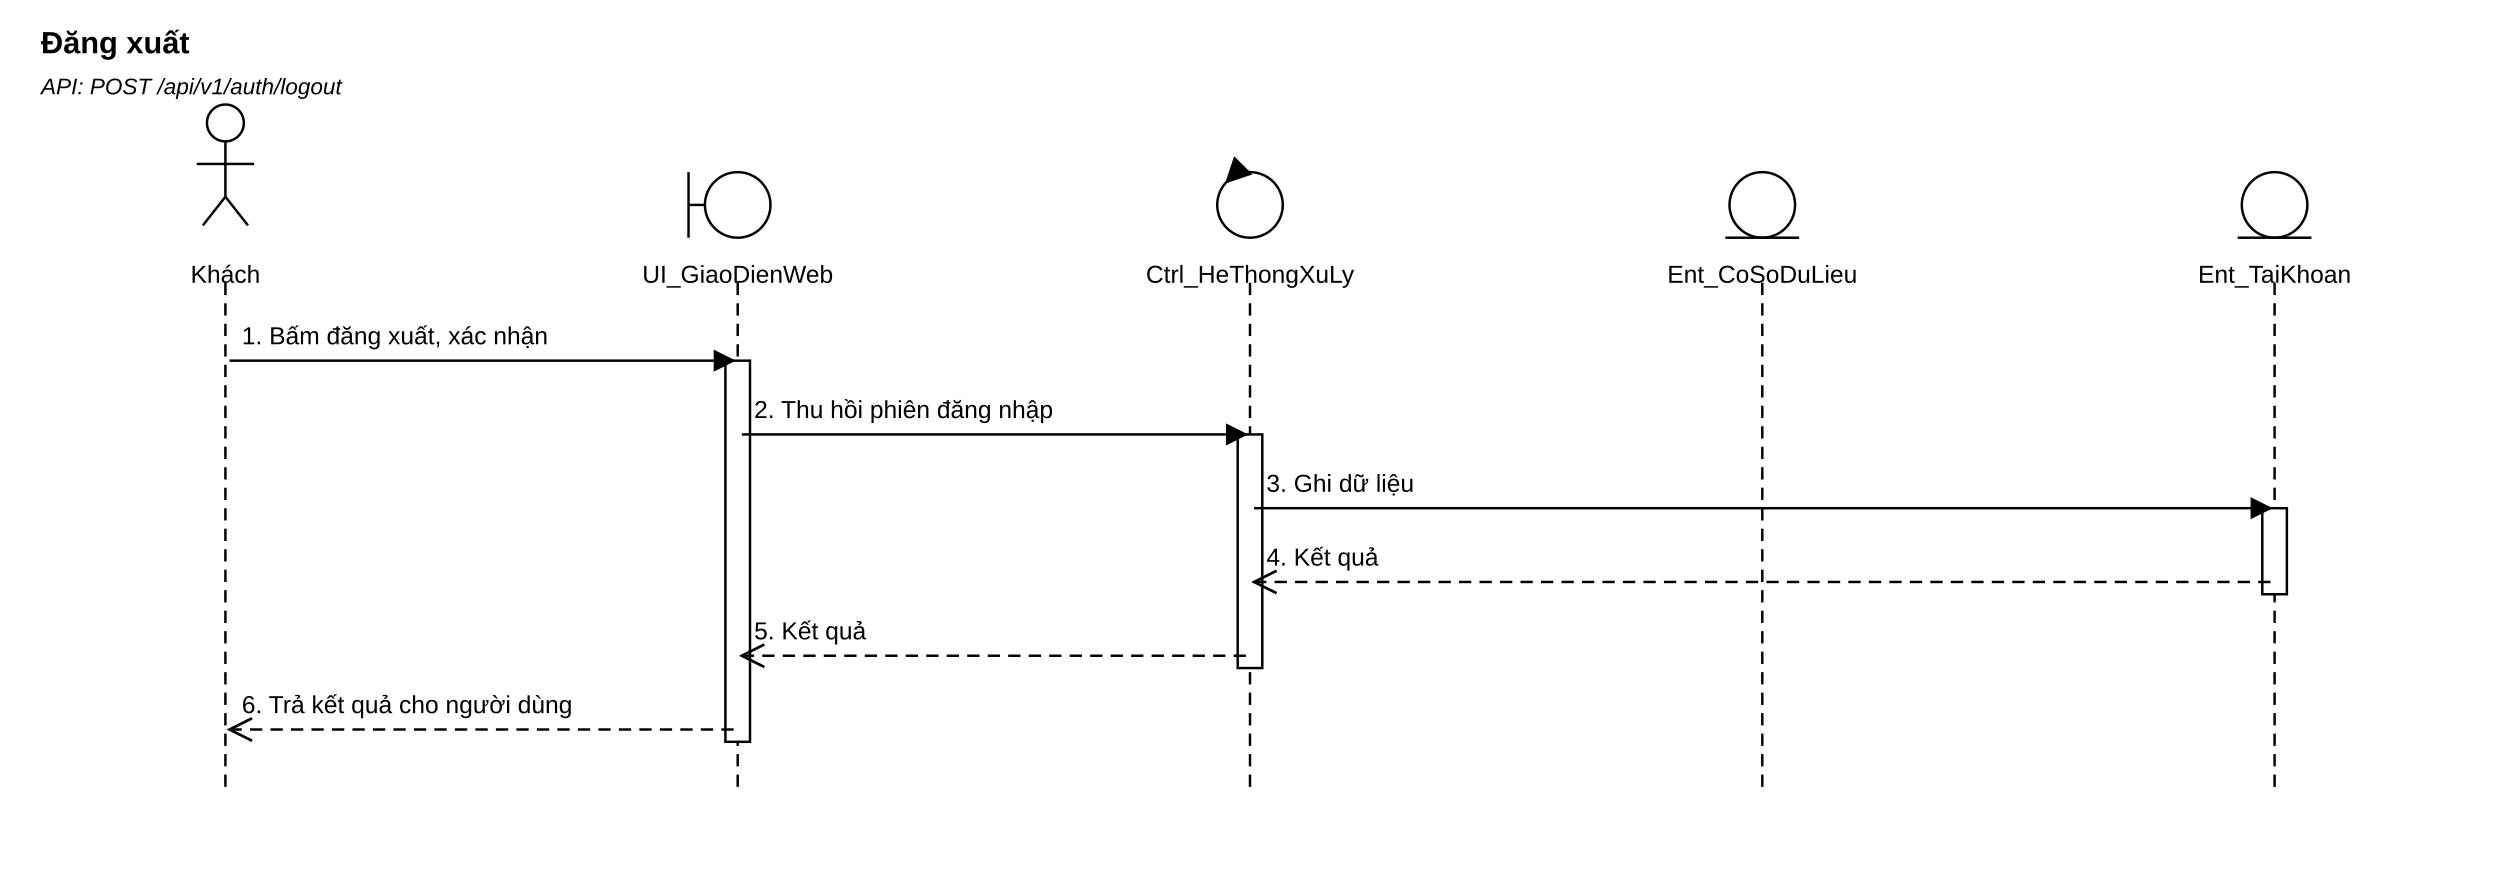
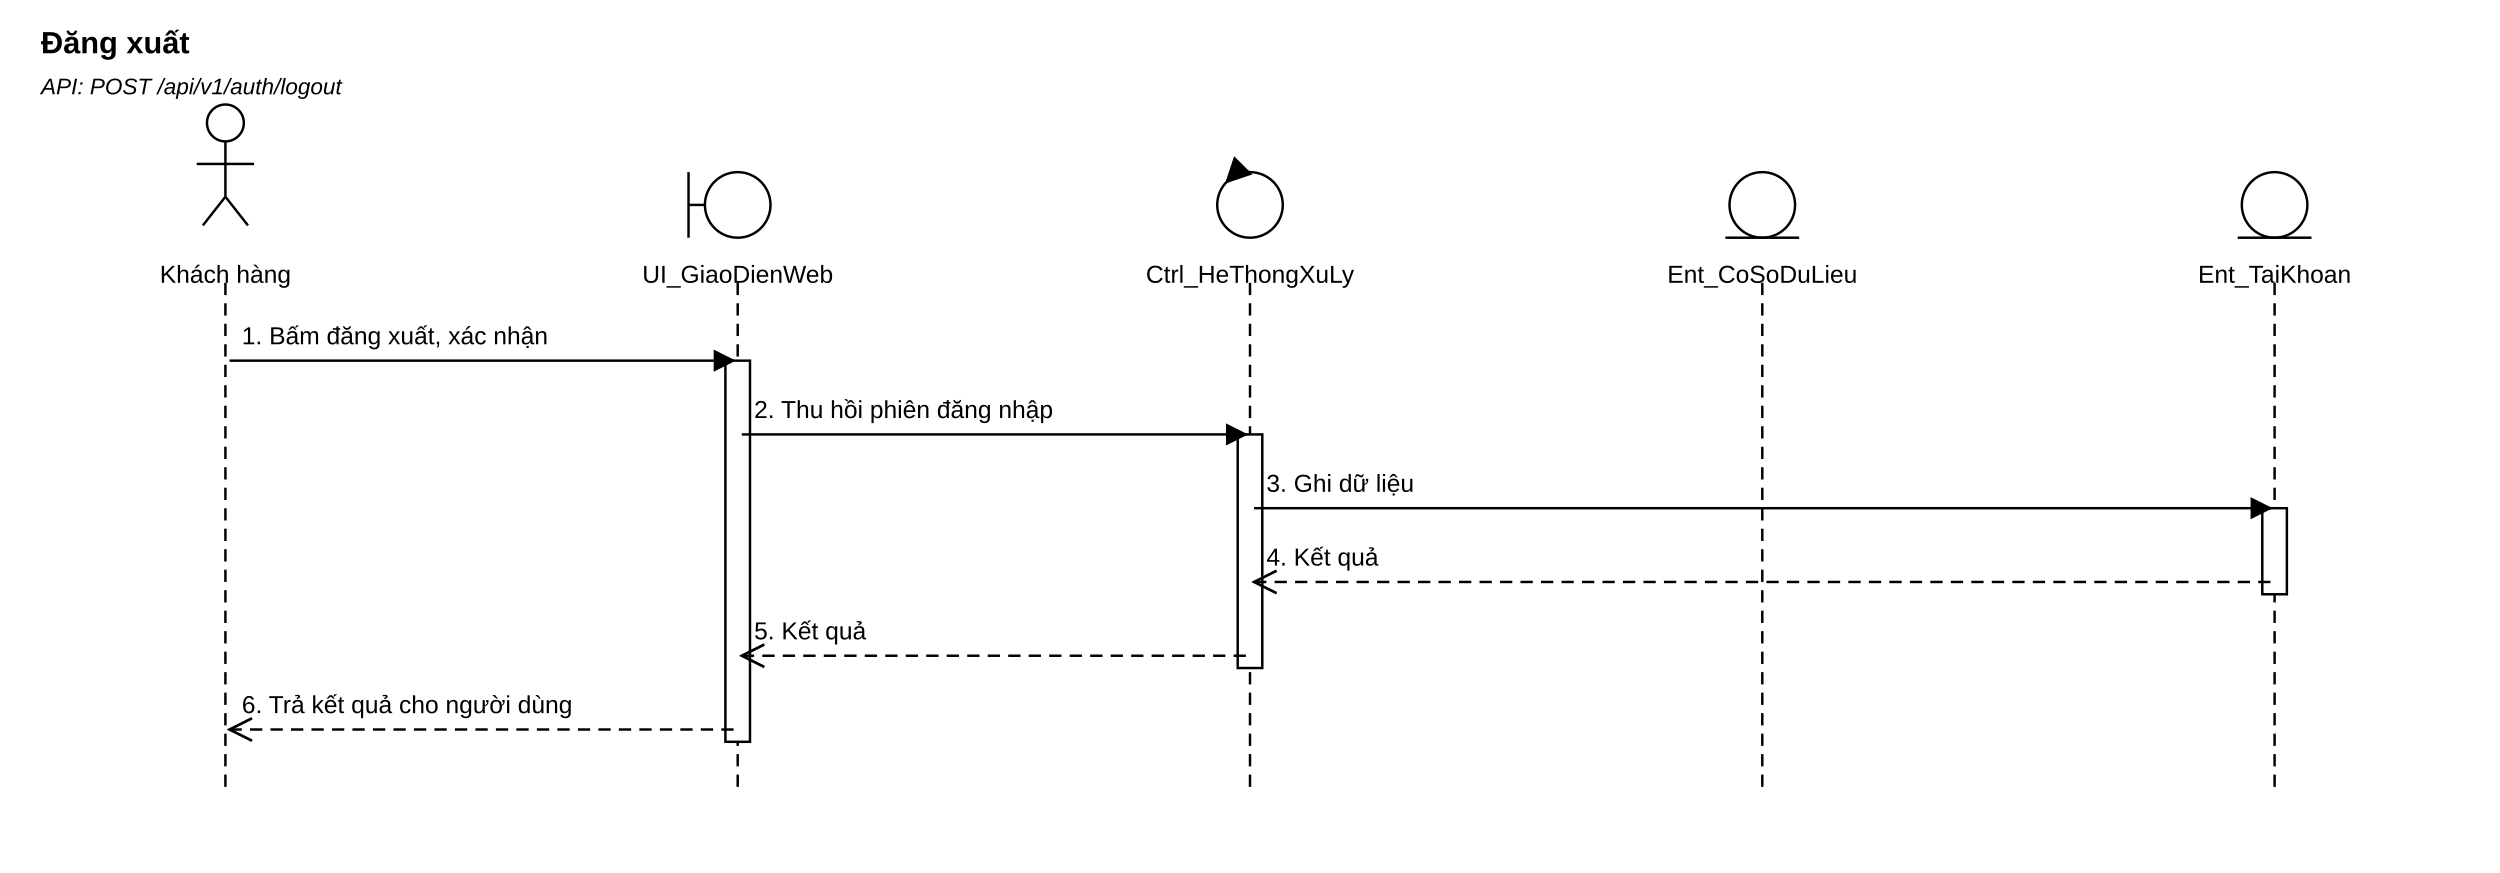
<svg xmlns="http://www.w3.org/2000/svg" width="1220" height="426" viewBox="0 0 1220 426">
  <defs>
    <marker id="dac" viewBox="0 0 10 10" refX="9" refY="5" markerWidth="9" markerHeight="9" orient="auto">
      <path d="M0,0 L10,5 L0,10 z" fill="#000" />
    </marker>
    <marker id="ho" viewBox="0 0 12 12" refX="11" refY="6" markerWidth="11" markerHeight="11" orient="auto">
      <path d="M1,1 L11,6 L1,11" fill="none" stroke="#000" stroke-width="1.2" />
    </marker>
  </defs>
  <rect width="100%" height="100%" fill="#fff" />
  <text x="20" y="26" font-family="Arial, Helvetica, sans-serif" font-size="15" text-anchor="start" font-weight="bold" fill="#000">Đăng xuất</text>
  <text x="20" y="46" font-family="Arial, Helvetica, sans-serif" font-size="11" text-anchor="start" font-weight="normal" fill="#000" font-style="italic">API: POST /api/v1/auth/logout</text>
  <circle cx="110" cy="60" r="9" fill="#fff" stroke="#000" stroke-width="1.2" />
  <line x1="110" y1="69" x2="110" y2="96" stroke="#000" stroke-width="1.2" />
  <line x1="96" y1="80" x2="124" y2="80" stroke="#000" stroke-width="1.2" />
  <line x1="110" y1="96" x2="99" y2="110" stroke="#000" stroke-width="1.2" />
  <line x1="110" y1="96" x2="121" y2="110" stroke="#000" stroke-width="1.2" />
-   <text x="110" y="138" font-family="Arial, Helvetica, sans-serif" font-size="12" text-anchor="middle" font-weight="normal" fill="#000">Khách</text>
+   <text x="110" y="138" font-family="Arial, Helvetica, sans-serif" font-size="12" text-anchor="middle" font-weight="normal" fill="#000">Khách hàng</text>
  <line x1="336" y1="84" x2="336" y2="116" stroke="#000" stroke-width="1.2" />
  <line x1="336" y1="100" x2="344" y2="100" stroke="#000" stroke-width="1.2" />
  <circle cx="360" cy="100" r="16" fill="#fff" stroke="#000" stroke-width="1.2" />
  <text x="360" y="138" font-family="Arial, Helvetica, sans-serif" font-size="12" text-anchor="middle" font-weight="normal" fill="#000">UI_GiaoDienWeb</text>
  <circle cx="610" cy="100" r="16" fill="#fff" stroke="#000" stroke-width="1.2" />
  <path d="M 610 84 A 16 16 0 0 0 598.69 88.69" fill="none" stroke="#000" stroke-width="1.4" marker-end="url(#dac)" />
  <text x="610" y="138" font-family="Arial, Helvetica, sans-serif" font-size="12" text-anchor="middle" font-weight="normal" fill="#000">Ctrl_HeThongXuLy</text>
  <circle cx="860" cy="100" r="16" fill="#fff" stroke="#000" stroke-width="1.2" />
  <line x1="842" y1="116" x2="878" y2="116" stroke="#000" stroke-width="1.2" />
  <text x="860" y="138" font-family="Arial, Helvetica, sans-serif" font-size="12" text-anchor="middle" font-weight="normal" fill="#000">Ent_CoSoDuLieu</text>
  <circle cx="1110" cy="100" r="16" fill="#fff" stroke="#000" stroke-width="1.2" />
  <line x1="1092" y1="116" x2="1128" y2="116" stroke="#000" stroke-width="1.2" />
  <text x="1110" y="138" font-family="Arial, Helvetica, sans-serif" font-size="12" text-anchor="middle" font-weight="normal" fill="#000">Ent_TaiKhoan</text>
  <line x1="110" y1="138" x2="110" y2="386" stroke="#000" stroke-width="1.2" stroke-dasharray="6 4" />
  <line x1="360" y1="138" x2="360" y2="386" stroke="#000" stroke-width="1.2" stroke-dasharray="6 4" />
  <line x1="610" y1="138" x2="610" y2="386" stroke="#000" stroke-width="1.2" stroke-dasharray="6 4" />
  <line x1="860" y1="138" x2="860" y2="386" stroke="#000" stroke-width="1.2" stroke-dasharray="6 4" />
  <line x1="1110" y1="138" x2="1110" y2="386" stroke="#000" stroke-width="1.2" stroke-dasharray="6 4" />
  <rect x="1104" y="248" width="12" height="42" rx="0" fill="#fff" stroke="#000" stroke-width="1.2" />
  <rect x="604" y="212" width="12" height="114" rx="0" fill="#fff" stroke="#000" stroke-width="1.2" />
  <rect x="354" y="176" width="12" height="186" rx="0" fill="#fff" stroke="#000" stroke-width="1.2" />
  <line x1="112" y1="176" x2="358" y2="176" stroke="#000" stroke-width="1.2" marker-end="url(#dac)" />
  <text x="118" y="168" font-family="Arial, Helvetica, sans-serif" font-size="12" text-anchor="start" font-weight="normal" fill="#000">1. Bấm đăng xuất, xác nhận</text>
  <line x1="362" y1="212" x2="608" y2="212" stroke="#000" stroke-width="1.2" marker-end="url(#dac)" />
  <text x="368" y="204" font-family="Arial, Helvetica, sans-serif" font-size="12" text-anchor="start" font-weight="normal" fill="#000">2. Thu hồi phiên đăng nhập</text>
  <line x1="612" y1="248" x2="1108" y2="248" stroke="#000" stroke-width="1.2" marker-end="url(#dac)" />
  <text x="618" y="240" font-family="Arial, Helvetica, sans-serif" font-size="12" text-anchor="start" font-weight="normal" fill="#000">3. Ghi dữ liệu</text>
  <line x1="1108" y1="284" x2="612" y2="284" stroke="#000" stroke-width="1.2" stroke-dasharray="6 4" marker-end="url(#ho)" />
  <text x="618" y="276" font-family="Arial, Helvetica, sans-serif" font-size="12" text-anchor="start" font-weight="normal" fill="#000">4. Kết quả</text>
  <line x1="608" y1="320" x2="362" y2="320" stroke="#000" stroke-width="1.2" stroke-dasharray="6 4" marker-end="url(#ho)" />
  <text x="368" y="312" font-family="Arial, Helvetica, sans-serif" font-size="12" text-anchor="start" font-weight="normal" fill="#000">5. Kết quả</text>
  <line x1="358" y1="356" x2="112" y2="356" stroke="#000" stroke-width="1.2" stroke-dasharray="6 4" marker-end="url(#ho)" />
  <text x="118" y="348" font-family="Arial, Helvetica, sans-serif" font-size="12" text-anchor="start" font-weight="normal" fill="#000">6. Trả kết quả cho người dùng</text>
</svg>
